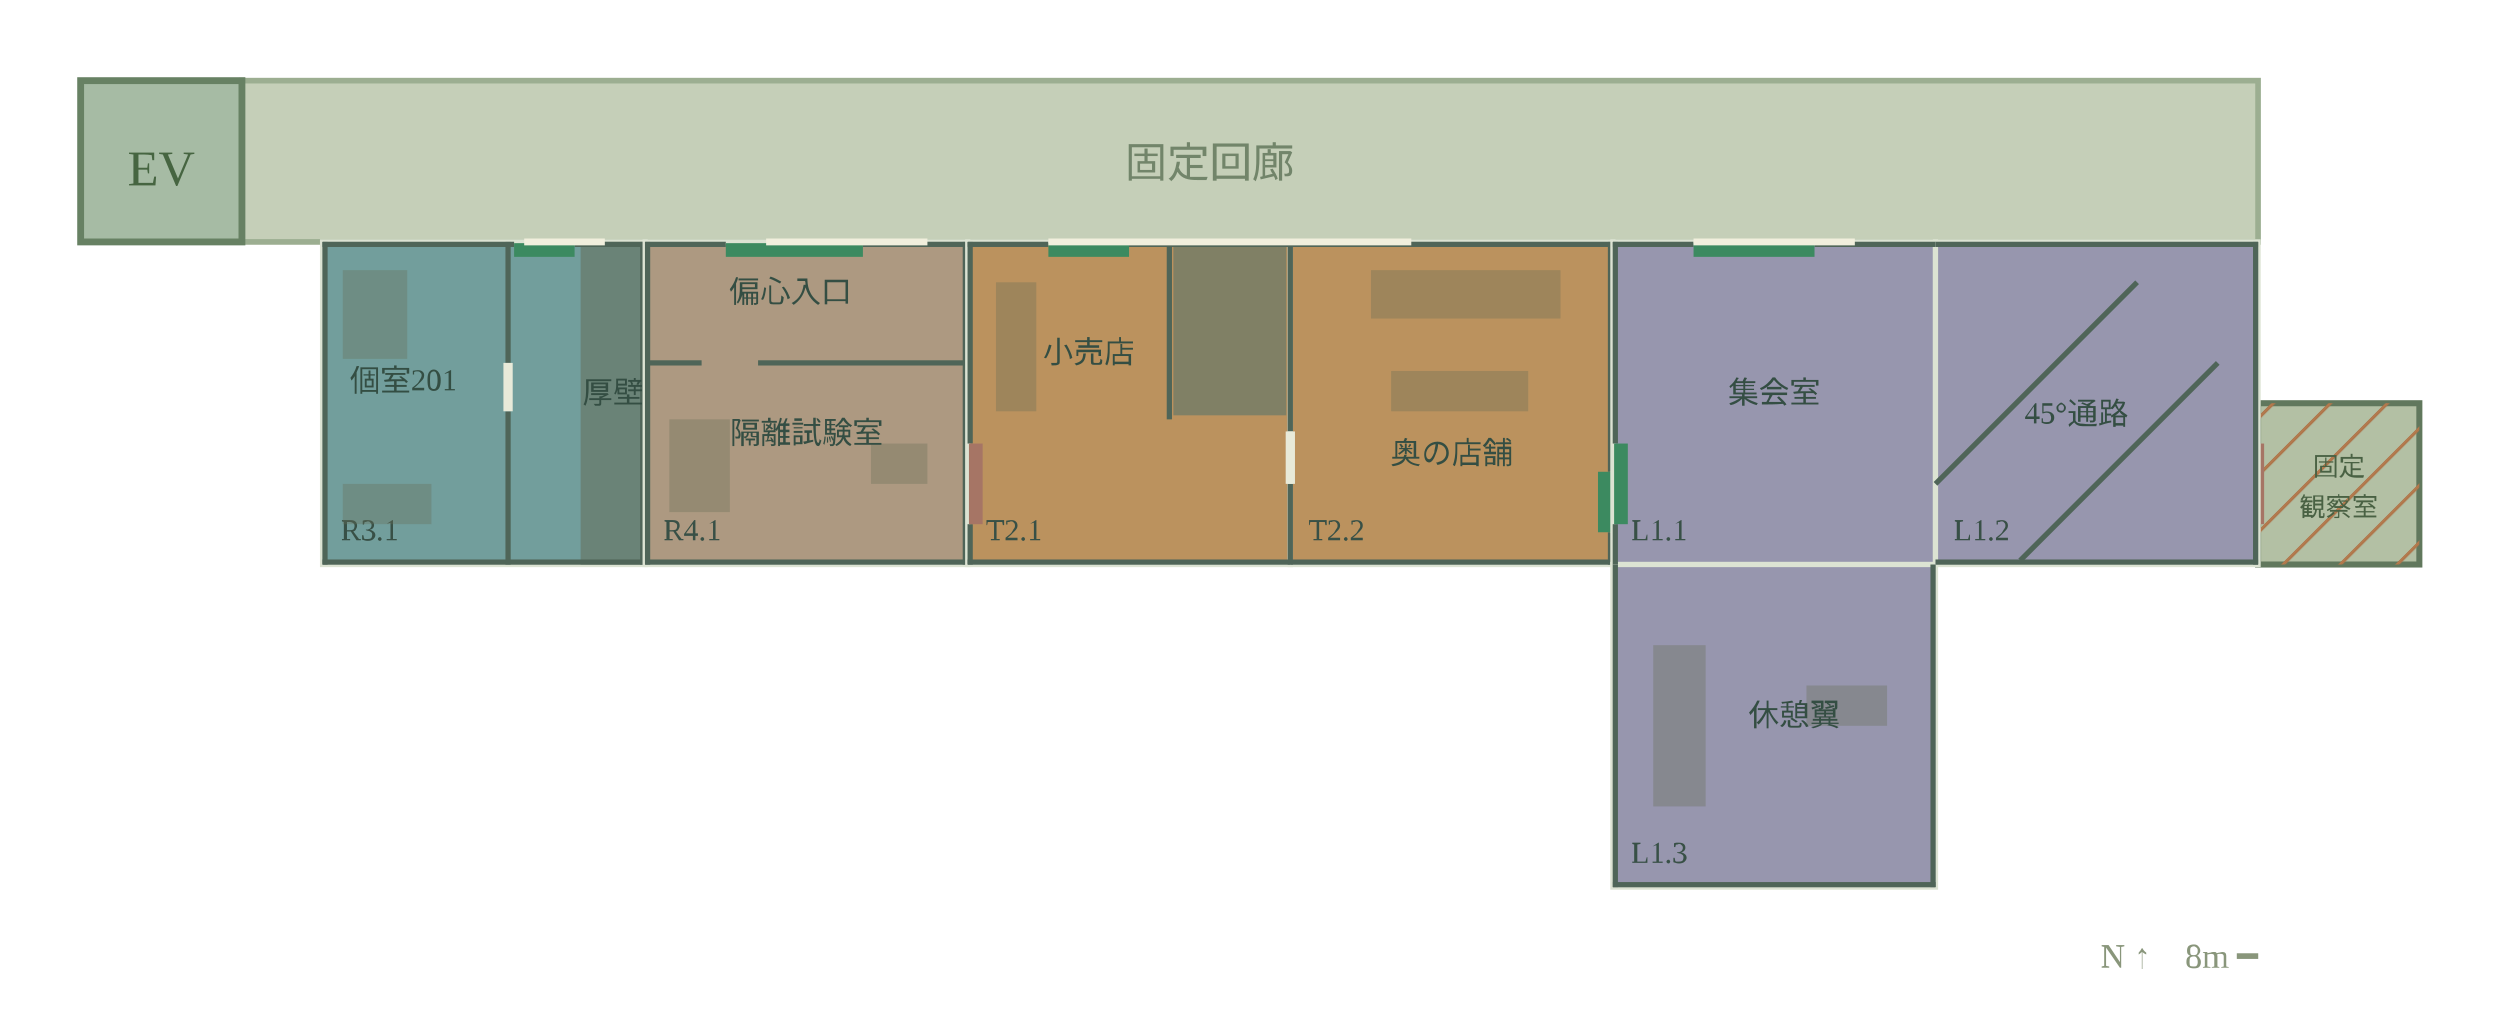
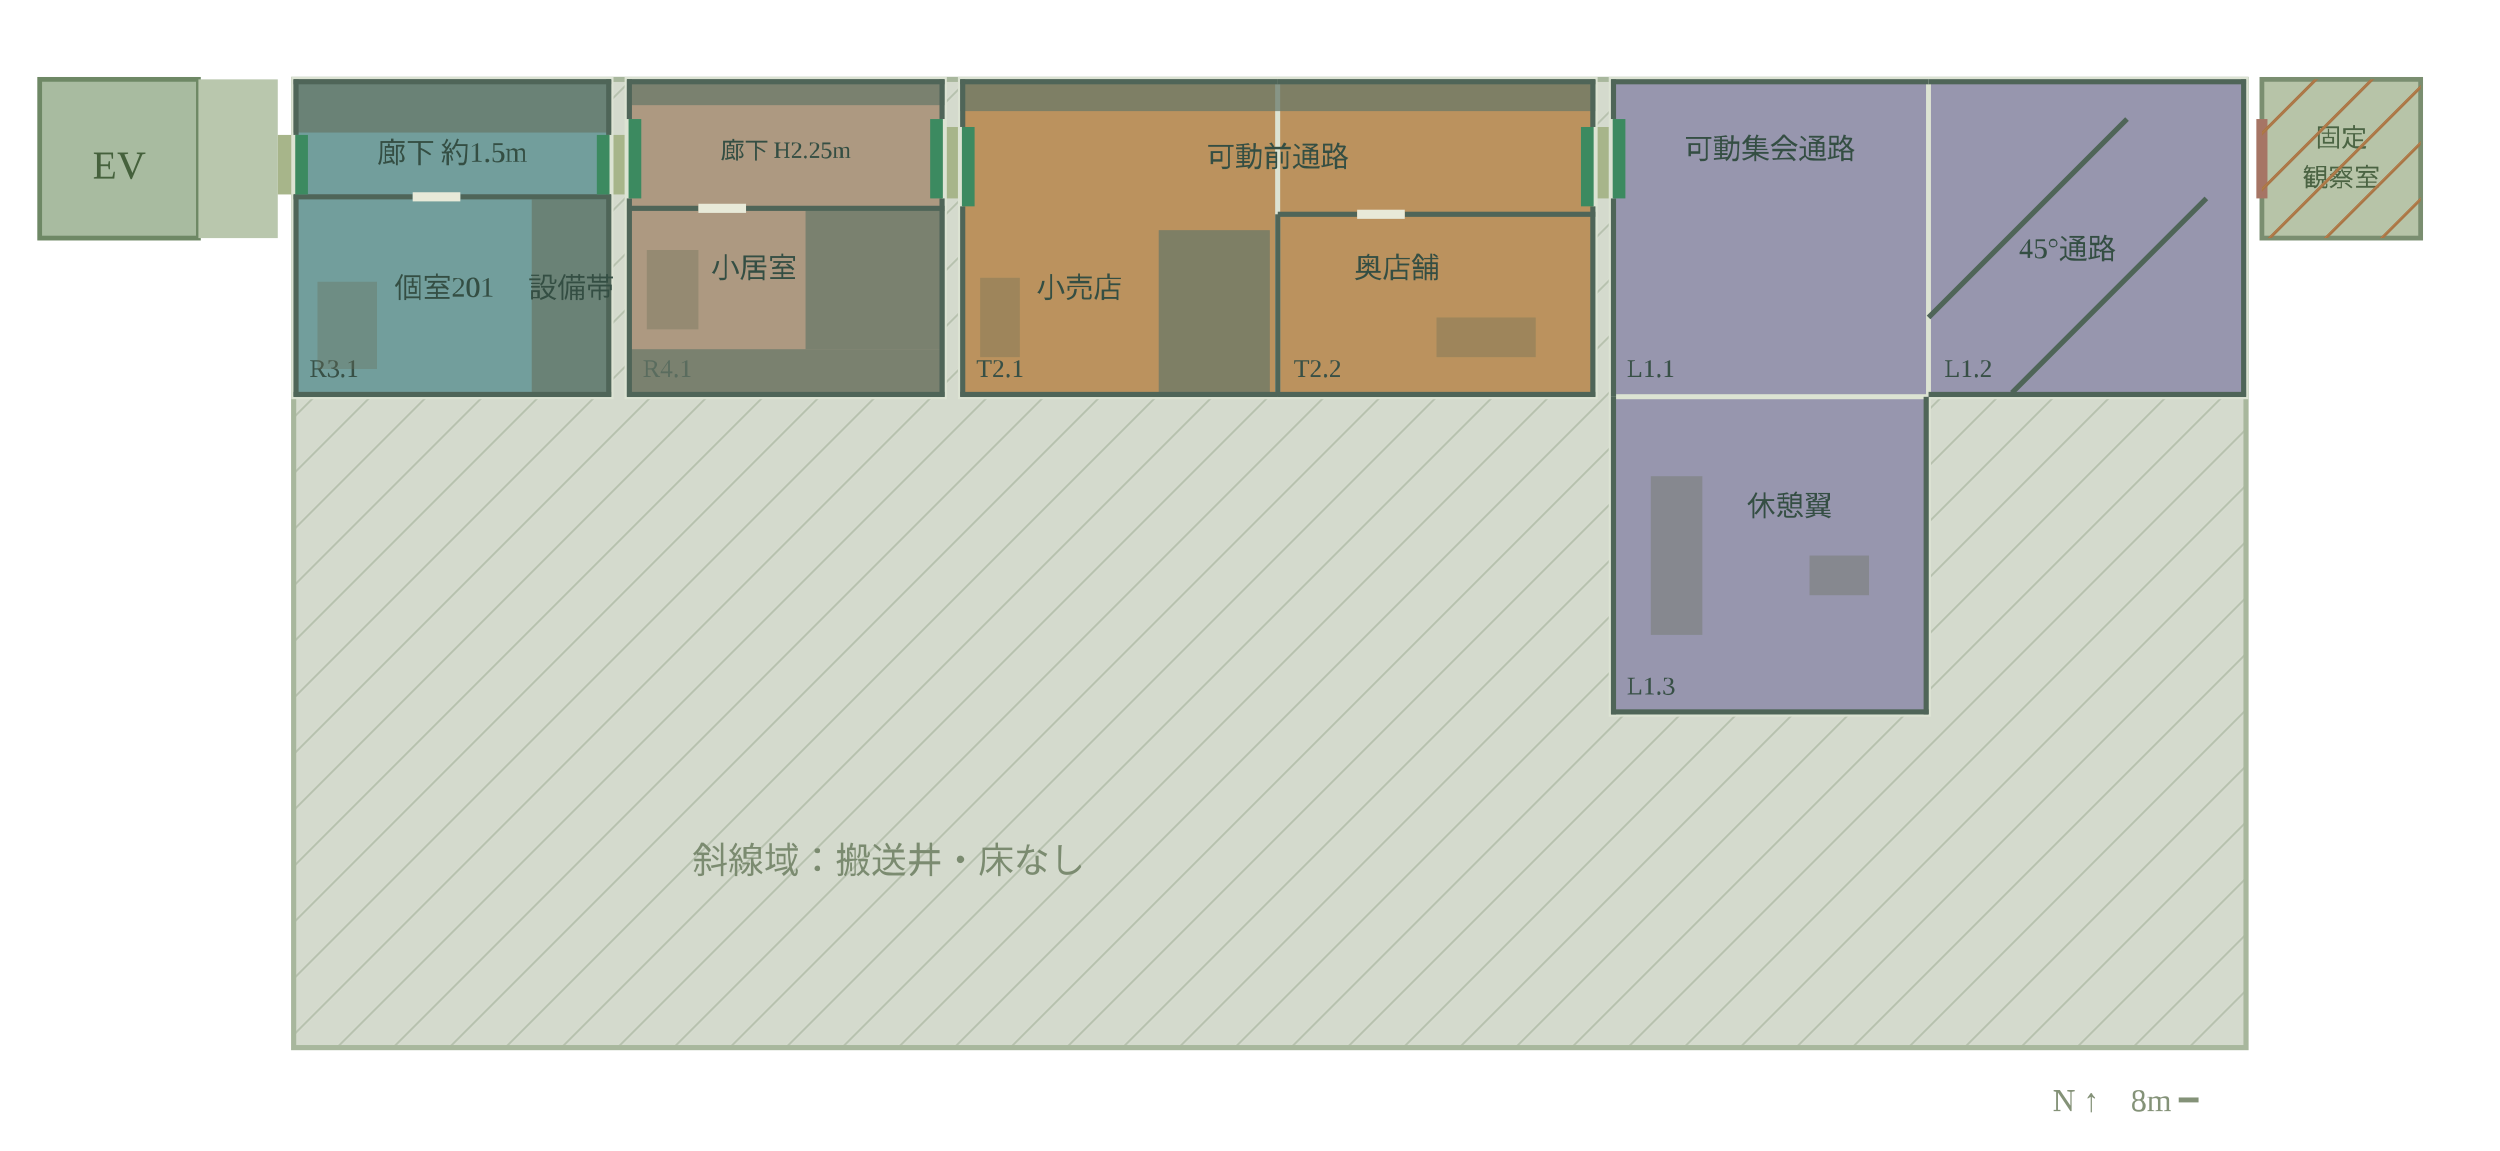
- <svg xmlns="http://www.w3.org/2000/svg" viewBox="-8 -6 62 25" role="img" aria-label="第二層 A配置平面図">
+ <svg xmlns="http://www.w3.org/2000/svg" viewBox="-7.4 -2 63 29" role="img" aria-label="第二層 A 可動廊下平面図">
  <defs>
-     <pattern id="hatch0" patternUnits="userSpaceOnUse" width="1" height="1" patternTransform="rotate(45)">
-       <line x1="0" y1="0" x2="0" y2="1" stroke="#ac754a" stroke-width=".16" />
+     <pattern id="well0" width="1" height="1" patternUnits="userSpaceOnUse" patternTransform="rotate(45)">
+       <rect width="1" height="1" fill="#d4dacd" />
+       <line x1="0" y1="0" x2="0" y2="1" stroke="#b9c3b0" stroke-width=".1" />
+     </pattern>
+     <pattern id="isolate0" width="1" height="1" patternUnits="userSpaceOnUse" patternTransform="rotate(45)">
+       <line x1="0" y1="0" x2="0" y2="1" stroke="#a97545" stroke-width=".15" />
    </pattern>
  </defs>
-   <rect x="-2" y="-4" width="50" height="4" fill="#c5cfb8" stroke="#9cae91" stroke-width=".14" />
-   <rect x="-6" y="-4" width="4" height="4" fill="#a6bba4" stroke="#678163" stroke-width=".17" />
-   <text x="-4" y="-1.4" font-size="1.25" text-anchor="middle" fill="#466541">EV</text>
-   <text x="22" y="-1.6" font-size="1.05" text-anchor="middle" fill="#72856a">固定回廊</text>
-   <rect x="48" y="4" width="4" height="4" fill="#b3c0a4" stroke="#61785d" stroke-width=".15" />
-   <rect x="48" y="4" width="4" height="4" fill="url(#hatch0)" />
-   <text x="50" y="5.8" text-anchor="middle" font-size=".65" fill="#496143">固定</text>
-   <text x="50" y="6.8" text-anchor="middle" font-size=".65" fill="#496143">観察室</text>
-   <line x1="48" y1="5" x2="48" y2="7" stroke="#a67565" stroke-width="0.3" />
+   <rect x="0" y="0" width="49.2" height="24.4" fill="url(#well0)" stroke="#a8b79d" stroke-width=".13" />
+   <rect x="-6.4" y="0" width="4" height="4" fill="#a8bba0" stroke="#6e8865" stroke-width=".12" />
+   <text x="-4.4" y="2.5" text-anchor="middle" font-size="1" fill="#45613c">EV</text>
+   <rect x="-2.4" y="0" width="2" height="4" fill="#b9c7ad" />
+   <rect x="49.6" y="0" width="4" height="4" fill="#b7c4a8" stroke="#7a8e70" stroke-width=".12" />
+   <text x="51.6" y="1.7" text-anchor="middle" font-size=".65" fill="#4b6443">固定</text>
+   <text x="51.6" y="2.7" text-anchor="middle" font-size=".65" fill="#4b6443">観察室</text>
+   <line x1="49.6" y1="1" x2="49.6" y2="3" stroke="#a67565" stroke-width="0.28" />
+   <rect x="49.6" y="0" width="4" height="4" fill="url(#isolate0)" />
+   <rect x="8" y="1.4" width="0.4" height="1.5" fill="#a7b58a" />
+   <rect x="-0.4" y="1.4" width="0.4" height="1.5" fill="#a7b58a" />
+   <rect x="16.4" y="1.2" width="0.4" height="1.8" fill="#a7b58a" />
+   <rect x="32.8" y="1.2" width="0.4" height="1.8" fill="#a7b58a" />
  <g data-id="R3" transform="translate(0 0)">
-     <rect x="0" y="0" width="8" height="8" fill="#729e9c" stroke="#dce3d3" stroke-width="0.13" />
-     <text x="0.45" y="7.4" font-size=".75" fill="#385046">R3.1</text>
-     <rect x="6.4" y="0" width="1.6" height="8" fill="#667768" opacity=".7" />
-     <rect x="0.5" y="0.7" width="1.6" height="2.2" fill="#666e55" opacity=".35" />
-     <rect x="0.5" y="6" width="2.2" height="1" fill="#666e55" opacity=".35" />
-     <line x1="0" y1="0.06" x2="4.75" y2="0.06" stroke="#4f6558" stroke-width="0.13" />
-     <line x1="6.25" y1="0.06" x2="8" y2="0.06" stroke="#4f6558" stroke-width="0.13" />
+     <rect x="0" y="0" width="8" height="8" fill="#729e9c" stroke="#dce3d3" stroke-width="0.12" />
+     <text x="0.4" y="7.5" font-size=".65" fill="#385046">R3.1</text>
+     <rect x="0" y="0" width="8" height="1.34" fill="#667768" opacity=".72" />
+     <rect x="6" y="3.02" width="2" height="4.98" fill="#667768" opacity=".72" />
+     <rect x="0.6" y="5.1" width="1.5" height="2.2" fill="#666e55" opacity=".35" />
+     <line x1="0" y1="0.06" x2="8" y2="0.06" stroke="#4f6558" stroke-width="0.13" />
    <line x1="0" y1="7.94" x2="8" y2="7.94" stroke="#4f6558" stroke-width="0.13" />
-     <line x1="0.06" y1="0" x2="0.06" y2="8" stroke="#4f6558" stroke-width="0.13" />
-     <line x1="7.94" y1="0" x2="7.94" y2="8" stroke="#4f6558" stroke-width="0.13" />
-     <line x1="4.6" y1="0" x2="4.6" y2="3" stroke="#4f6558" stroke-width="0.13" />
-     <line x1="4.6" y1="4.2" x2="4.6" y2="8" stroke="#4f6558" stroke-width="0.13" />
-     <line x1="4.6" y1="3" x2="4.6" y2="4.2" stroke="#e8ead9" stroke-width="0.23" />
-     <line x1="4.75" y1="0.2" x2="6.25" y2="0.2" stroke="#3c8a60" stroke-width="0.34" />
-     <text x="2" y="3.7" text-anchor="middle" font-size="0.76" fill="#344e43">個室201</text>
-     <text x="7.2" y="4" text-anchor="middle" font-size="0.76" fill="#344e43">厚壁</text>
+     <line x1="0.06" y1="0" x2="0.06" y2="1.4" stroke="#4f6558" stroke-width="0.13" />
+     <line x1="0.06" y1="2.9" x2="0.06" y2="8" stroke="#4f6558" stroke-width="0.13" />
+     <line x1="7.94" y1="0" x2="7.94" y2="1.4" stroke="#4f6558" stroke-width="0.13" />
+     <line x1="7.94" y1="2.9" x2="7.94" y2="8" stroke="#4f6558" stroke-width="0.13" />
+     <line x1="0" y1="2.96" x2="3" y2="2.96" stroke="#4f6558" stroke-width="0.13" />
+     <line x1="4.2" y1="2.96" x2="8" y2="2.96" stroke="#4f6558" stroke-width="0.13" />
+     <line x1="3" y1="2.96" x2="4.2" y2="2.96" stroke="#e8ead9" stroke-width="0.23" />
+     <line x1="0.2" y1="1.4" x2="0.2" y2="2.9" stroke="#3c8a60" stroke-width="0.32" />
+     <line x1="7.8" y1="1.4" x2="7.8" y2="2.9" stroke="#3c8a60" stroke-width="0.32" />
+     <text x="3.8" y="5.5" text-anchor="middle" font-size="0.72" fill="#344e43">個室201</text>
+     <text x="4" y="2.1" text-anchor="middle" font-size="0.72" fill="#344e43">廊下 約1.5m</text>
+     <text x="7" y="5.5" text-anchor="middle" font-size="0.72" fill="#344e43">設備帯</text>
  </g>
-   <g data-id="R4" transform="translate(8 0)">
-     <rect x="0" y="0" width="8" height="8" fill="#ad9981" stroke="#dce3d3" stroke-width="0.13" />
-     <text x="0.45" y="7.4" font-size=".75" fill="#385046">R4.1</text>
-     <rect x="0.6" y="4.4" width="1.5" height="2.3" fill="#666e55" opacity=".35" />
-     <rect x="5.6" y="5" width="1.4" height="1" fill="#666e55" opacity=".35" />
-     <line x1="0" y1="0.06" x2="2" y2="0.06" stroke="#4f6558" stroke-width="0.13" />
-     <line x1="5.4" y1="0.06" x2="8" y2="0.06" stroke="#4f6558" stroke-width="0.13" />
+   <g data-id="R4" transform="translate(8.4 0)">
+     <rect x="0" y="0" width="8" height="8" fill="#ad9981" stroke="#dce3d3" stroke-width="0.12" />
+     <text x="0.4" y="7.5" font-size=".65" fill="#385046">R4.1</text>
+     <rect x="0" y="0" width="8" height="0.65" fill="#667768" opacity=".72" />
+     <rect x="0" y="6.8" width="8" height="1.2" fill="#667768" opacity=".72" />
+     <rect x="4.5" y="3.3" width="3.5" height="3.5" fill="#667768" opacity=".72" />
+     <rect x="0.5" y="4.3" width="1.3" height="2" fill="#666e55" opacity=".35" />
+     <line x1="0" y1="0.06" x2="8" y2="0.06" stroke="#4f6558" stroke-width="0.13" />
    <line x1="0" y1="7.94" x2="8" y2="7.94" stroke="#4f6558" stroke-width="0.13" />
-     <line x1="0.06" y1="0" x2="0.06" y2="8" stroke="#4f6558" stroke-width="0.13" />
-     <line x1="7.94" y1="0" x2="7.94" y2="8" stroke="#4f6558" stroke-width="0.13" />
-     <line x1="0" y1="3" x2="1.4" y2="3" stroke="#4f6558" stroke-width="0.13" />
-     <line x1="2.8" y1="3" x2="8" y2="3" stroke="#4f6558" stroke-width="0.13" />
-     <line x1="2" y1="0.2" x2="5.4" y2="0.2" stroke="#3c8a60" stroke-width="0.34" />
-     <text x="4" y="5" text-anchor="middle" font-size="0.76" fill="#344e43">隔離試験室</text>
-     <text x="3.6" y="1.5" text-anchor="middle" font-size="0.76" fill="#344e43">偏心入口</text>
+     <line x1="0.06" y1="0" x2="0.06" y2="1" stroke="#4f6558" stroke-width="0.13" />
+     <line x1="0.06" y1="3" x2="0.06" y2="8" stroke="#4f6558" stroke-width="0.13" />
+     <line x1="7.94" y1="0" x2="7.94" y2="1" stroke="#4f6558" stroke-width="0.13" />
+     <line x1="7.94" y1="3" x2="7.94" y2="8" stroke="#4f6558" stroke-width="0.13" />
+     <line x1="0" y1="3.25" x2="1.8" y2="3.25" stroke="#4f6558" stroke-width="0.13" />
+     <line x1="3" y1="3.25" x2="8" y2="3.25" stroke="#4f6558" stroke-width="0.13" />
+     <line x1="1.8" y1="3.25" x2="3" y2="3.25" stroke="#e8ead9" stroke-width="0.23" />
+     <line x1="0.2" y1="1" x2="0.2" y2="3" stroke="#3c8a60" stroke-width="0.32" />
+     <line x1="7.8" y1="1" x2="7.8" y2="3" stroke="#3c8a60" stroke-width="0.32" />
+     <text x="3.2" y="5" text-anchor="middle" font-size="0.72" fill="#344e43">小居室</text>
+     <text x="4" y="2" text-anchor="middle" font-size="0.6" fill="#344e43">廊下 H2.25m</text>
  </g>
-   <g data-id="T2" transform="translate(16 0)">
-     <rect x="0" y="0" width="8" height="8" fill="#bb925e" stroke="#dce3d3" stroke-width="0.13" />
-     <text x="0.45" y="7.4" font-size=".75" fill="#385046">T2.1</text>
-     <rect x="8" y="0" width="8" height="8" fill="#bb925e" stroke="#dce3d3" stroke-width="0.13" />
-     <text x="8.45" y="7.4" font-size=".75" fill="#385046">T2.2</text>
-     <rect x="5.1" y="0" width="2.8" height="4.3" fill="#667768" opacity=".7" />
-     <rect x="0.7" y="1" width="1" height="3.2" fill="#666e55" opacity=".35" />
-     <rect x="10" y="0.7" width="4.7" height="1.2" fill="#666e55" opacity=".35" />
-     <rect x="10.5" y="3.2" width="3.4" height="1" fill="#666e55" opacity=".35" />
-     <line x1="0" y1="0.06" x2="2" y2="0.06" stroke="#4f6558" stroke-width="0.13" />
-     <line x1="4" y1="0.06" x2="8" y2="0.06" stroke="#4f6558" stroke-width="0.13" />
+   <g data-id="T2" transform="translate(16.8 0)">
+     <rect x="0" y="0" width="8" height="8" fill="#bb925e" stroke="#dce3d3" stroke-width="0.12" />
+     <text x="0.4" y="7.5" font-size=".65" fill="#385046">T2.1</text>
+     <rect x="8" y="0" width="8" height="8" fill="#bb925e" stroke="#dce3d3" stroke-width="0.12" />
+     <text x="8.4" y="7.5" font-size=".65" fill="#385046">T2.2</text>
+     <rect x="0" y="0" width="16" height="0.8" fill="#667768" opacity=".72" />
+     <rect x="5" y="3.8" width="2.8" height="4.2" fill="#667768" opacity=".72" />
+     <rect x="0.5" y="5" width="1" height="2" fill="#666e55" opacity=".35" />
+     <rect x="12" y="6" width="2.5" height="1" fill="#666e55" opacity=".35" />
+     <line x1="0" y1="0.06" x2="8" y2="0.06" stroke="#4f6558" stroke-width="0.13" />
    <line x1="0" y1="7.94" x2="8" y2="7.94" stroke="#4f6558" stroke-width="0.13" />
-     <line x1="0.06" y1="0" x2="0.06" y2="5" stroke="#4f6558" stroke-width="0.13" />
-     <line x1="0.06" y1="7" x2="0.06" y2="8" stroke="#4f6558" stroke-width="0.13" />
+     <line x1="0.06" y1="0" x2="0.06" y2="1.2" stroke="#4f6558" stroke-width="0.13" />
+     <line x1="0.06" y1="3.2" x2="0.06" y2="8" stroke="#4f6558" stroke-width="0.13" />
    <line x1="8" y1="0.06" x2="16" y2="0.06" stroke="#4f6558" stroke-width="0.13" />
    <line x1="8" y1="7.94" x2="16" y2="7.94" stroke="#4f6558" stroke-width="0.13" />
-     <line x1="15.94" y1="0" x2="15.94" y2="5.7" stroke="#4f6558" stroke-width="0.13" />
-     <line x1="15.94" y1="7.2" x2="15.94" y2="8" stroke="#4f6558" stroke-width="0.13" />
-     <line x1="5" y1="0" x2="5" y2="4.4" stroke="#4f6558" stroke-width="0.13" />
-     <line x1="8" y1="0" x2="8" y2="4.7" stroke="#4f6558" stroke-width="0.13" />
-     <line x1="8" y1="6" x2="8" y2="8" stroke="#4f6558" stroke-width="0.13" />
-     <line x1="8" y1="4.7" x2="8" y2="6" stroke="#e8ead9" stroke-width="0.23" />
-     <line x1="2" y1="0.2" x2="4" y2="0.2" stroke="#3c8a60" stroke-width="0.34" />
-     <line x1="0.2" y1="5" x2="0.2" y2="7" stroke="#a67565" stroke-width="0.34" />
-     <line x1="15.8" y1="5.7" x2="15.8" y2="7.2" stroke="#3c8a60" stroke-width="0.34" />
-     <text x="3" y="3" text-anchor="middle" font-size="0.76" fill="#344e43">小売店</text>
-     <text x="12" y="5.5" text-anchor="middle" font-size="0.76" fill="#344e43">奥の店舗</text>
+     <line x1="15.94" y1="0" x2="15.94" y2="1.2" stroke="#4f6558" stroke-width="0.13" />
+     <line x1="15.94" y1="3.2" x2="15.94" y2="8" stroke="#4f6558" stroke-width="0.13" />
+     <line x1="8" y1="3.4" x2="10" y2="3.4" stroke="#4f6558" stroke-width="0.13" />
+     <line x1="11.2" y1="3.4" x2="16" y2="3.4" stroke="#4f6558" stroke-width="0.13" />
+     <line x1="8" y1="3.4" x2="8" y2="8" stroke="#4f6558" stroke-width="0.13" />
+     <line x1="10" y1="3.4" x2="11.2" y2="3.4" stroke="#e8ead9" stroke-width="0.23" />
+     <line x1="0.2" y1="1.2" x2="0.2" y2="3.2" stroke="#3c8a60" stroke-width="0.32" />
+     <line x1="15.8" y1="1.2" x2="15.8" y2="3.2" stroke="#3c8a60" stroke-width="0.32" />
+     <text x="3" y="5.5" text-anchor="middle" font-size="0.72" fill="#344e43">小売店</text>
+     <text x="11" y="5" text-anchor="middle" font-size="0.72" fill="#344e43">奥店舗</text>
+     <text x="8" y="2.2" text-anchor="middle" font-size="0.72" fill="#344e43">可動前通路</text>
  </g>
-   <g data-id="L1" transform="translate(32 0)">
-     <rect x="0" y="0" width="8" height="8" fill="#9796ae" stroke="#dce3d3" stroke-width="0.13" />
-     <text x="0.45" y="7.4" font-size=".75" fill="#385046">L1.1</text>
-     <rect x="8" y="0" width="8" height="8" fill="#9796ae" stroke="#dce3d3" stroke-width="0.13" />
-     <text x="8.45" y="7.4" font-size=".75" fill="#385046">L1.2</text>
-     <rect x="0" y="8" width="8" height="8" fill="#9796ae" stroke="#dce3d3" stroke-width="0.13" />
-     <text x="0.45" y="15.4" font-size=".75" fill="#385046">L1.3</text>
+   <g data-id="L1" transform="translate(33.2 0)">
+     <rect x="0" y="0" width="8" height="8" fill="#9796ae" stroke="#dce3d3" stroke-width="0.12" />
+     <text x="0.4" y="7.5" font-size=".65" fill="#385046">L1.1</text>
+     <rect x="8" y="0" width="8" height="8" fill="#9796ae" stroke="#dce3d3" stroke-width="0.12" />
+     <text x="8.4" y="7.5" font-size=".65" fill="#385046">L1.2</text>
+     <rect x="0" y="8" width="8" height="8" fill="#9796ae" stroke="#dce3d3" stroke-width="0.12" />
+     <text x="0.4" y="15.5" font-size=".65" fill="#385046">L1.3</text>
    <rect x="1" y="10" width="1.3" height="4" fill="#666e55" opacity=".35" />
-     <rect x="4.8" y="11" width="2" height="1" fill="#666e55" opacity=".35" />
-     <line x1="0" y1="0.06" x2="2" y2="0.06" stroke="#4f6558" stroke-width="0.13" />
-     <line x1="5" y1="0.06" x2="8" y2="0.06" stroke="#4f6558" stroke-width="0.13" />
-     <line x1="0.06" y1="0" x2="0.06" y2="5" stroke="#4f6558" stroke-width="0.13" />
-     <line x1="0.06" y1="7" x2="0.06" y2="8" stroke="#4f6558" stroke-width="0.13" />
+     <rect x="5" y="12" width="1.5" height="1" fill="#666e55" opacity=".35" />
+     <line x1="0" y1="0.06" x2="8" y2="0.06" stroke="#4f6558" stroke-width="0.13" />
+     <line x1="0.06" y1="0" x2="0.06" y2="1" stroke="#4f6558" stroke-width="0.13" />
+     <line x1="0.06" y1="3" x2="0.06" y2="8" stroke="#4f6558" stroke-width="0.13" />
    <line x1="8" y1="0.06" x2="16" y2="0.06" stroke="#4f6558" stroke-width="0.13" />
    <line x1="8" y1="7.94" x2="16" y2="7.94" stroke="#4f6558" stroke-width="0.13" />
    <line x1="15.94" y1="0" x2="15.94" y2="8" stroke="#4f6558" stroke-width="0.13" />
    <line x1="0" y1="15.94" x2="8" y2="15.94" stroke="#4f6558" stroke-width="0.13" />
    <line x1="0.06" y1="8" x2="0.06" y2="16" stroke="#4f6558" stroke-width="0.13" />
    <line x1="7.94" y1="8" x2="7.94" y2="16" stroke="#4f6558" stroke-width="0.13" />
    <line x1="8" y1="6" x2="13" y2="1" stroke="#4f6558" stroke-width="0.13" />
    <line x1="10.1" y1="7.9" x2="15" y2="3" stroke="#4f6558" stroke-width="0.13" />
-     <line x1="2" y1="0.2" x2="5" y2="0.2" stroke="#3c8a60" stroke-width="0.34" />
-     <line x1="0.2" y1="5" x2="0.2" y2="7" stroke="#3c8a60" stroke-width="0.34" />
-     <text x="4" y="4" text-anchor="middle" font-size="0.76" fill="#344e43">集会室</text>
-     <text x="11.5" y="4.5" text-anchor="middle" font-size="0.76" fill="#344e43">45°通路</text>
-     <text x="4.5" y="12" text-anchor="middle" font-size="0.76" fill="#344e43">休憩翼</text>
+     <line x1="0.2" y1="1" x2="0.2" y2="3" stroke="#3c8a60" stroke-width="0.32" />
+     <text x="4" y="2" text-anchor="middle" font-size="0.72" fill="#344e43">可動集会通路</text>
+     <text x="11.5" y="4.5" text-anchor="middle" font-size="0.72" fill="#344e43">45°通路</text>
+     <text x="4.5" y="11" text-anchor="middle" font-size="0.72" fill="#344e43">休憩翼</text>
  </g>
-   <line x1="5" y1="0" x2="7" y2="0" stroke="#f1efdd" stroke-width="0.17" />
-   <line x1="11" y1="0" x2="15" y2="0" stroke="#f1efdd" stroke-width="0.17" />
-   <line x1="18" y1="0" x2="27" y2="0" stroke="#f1efdd" stroke-width="0.17" />
-   <line x1="34" y1="0" x2="38" y2="0" stroke="#f1efdd" stroke-width="0.17" />
-   <text x="48" y="18" font-size=".85" text-anchor="end" fill="#89967b">N ↑　8m ━</text>
+   <text x="15" y="20" text-anchor="middle" font-size=".9" fill="#7b8b70">斜線域：搬送井・床なし</text>
+   <text x="48" y="26" text-anchor="end" font-size=".8" fill="#849278">N ↑　8m ━</text>
</svg>
